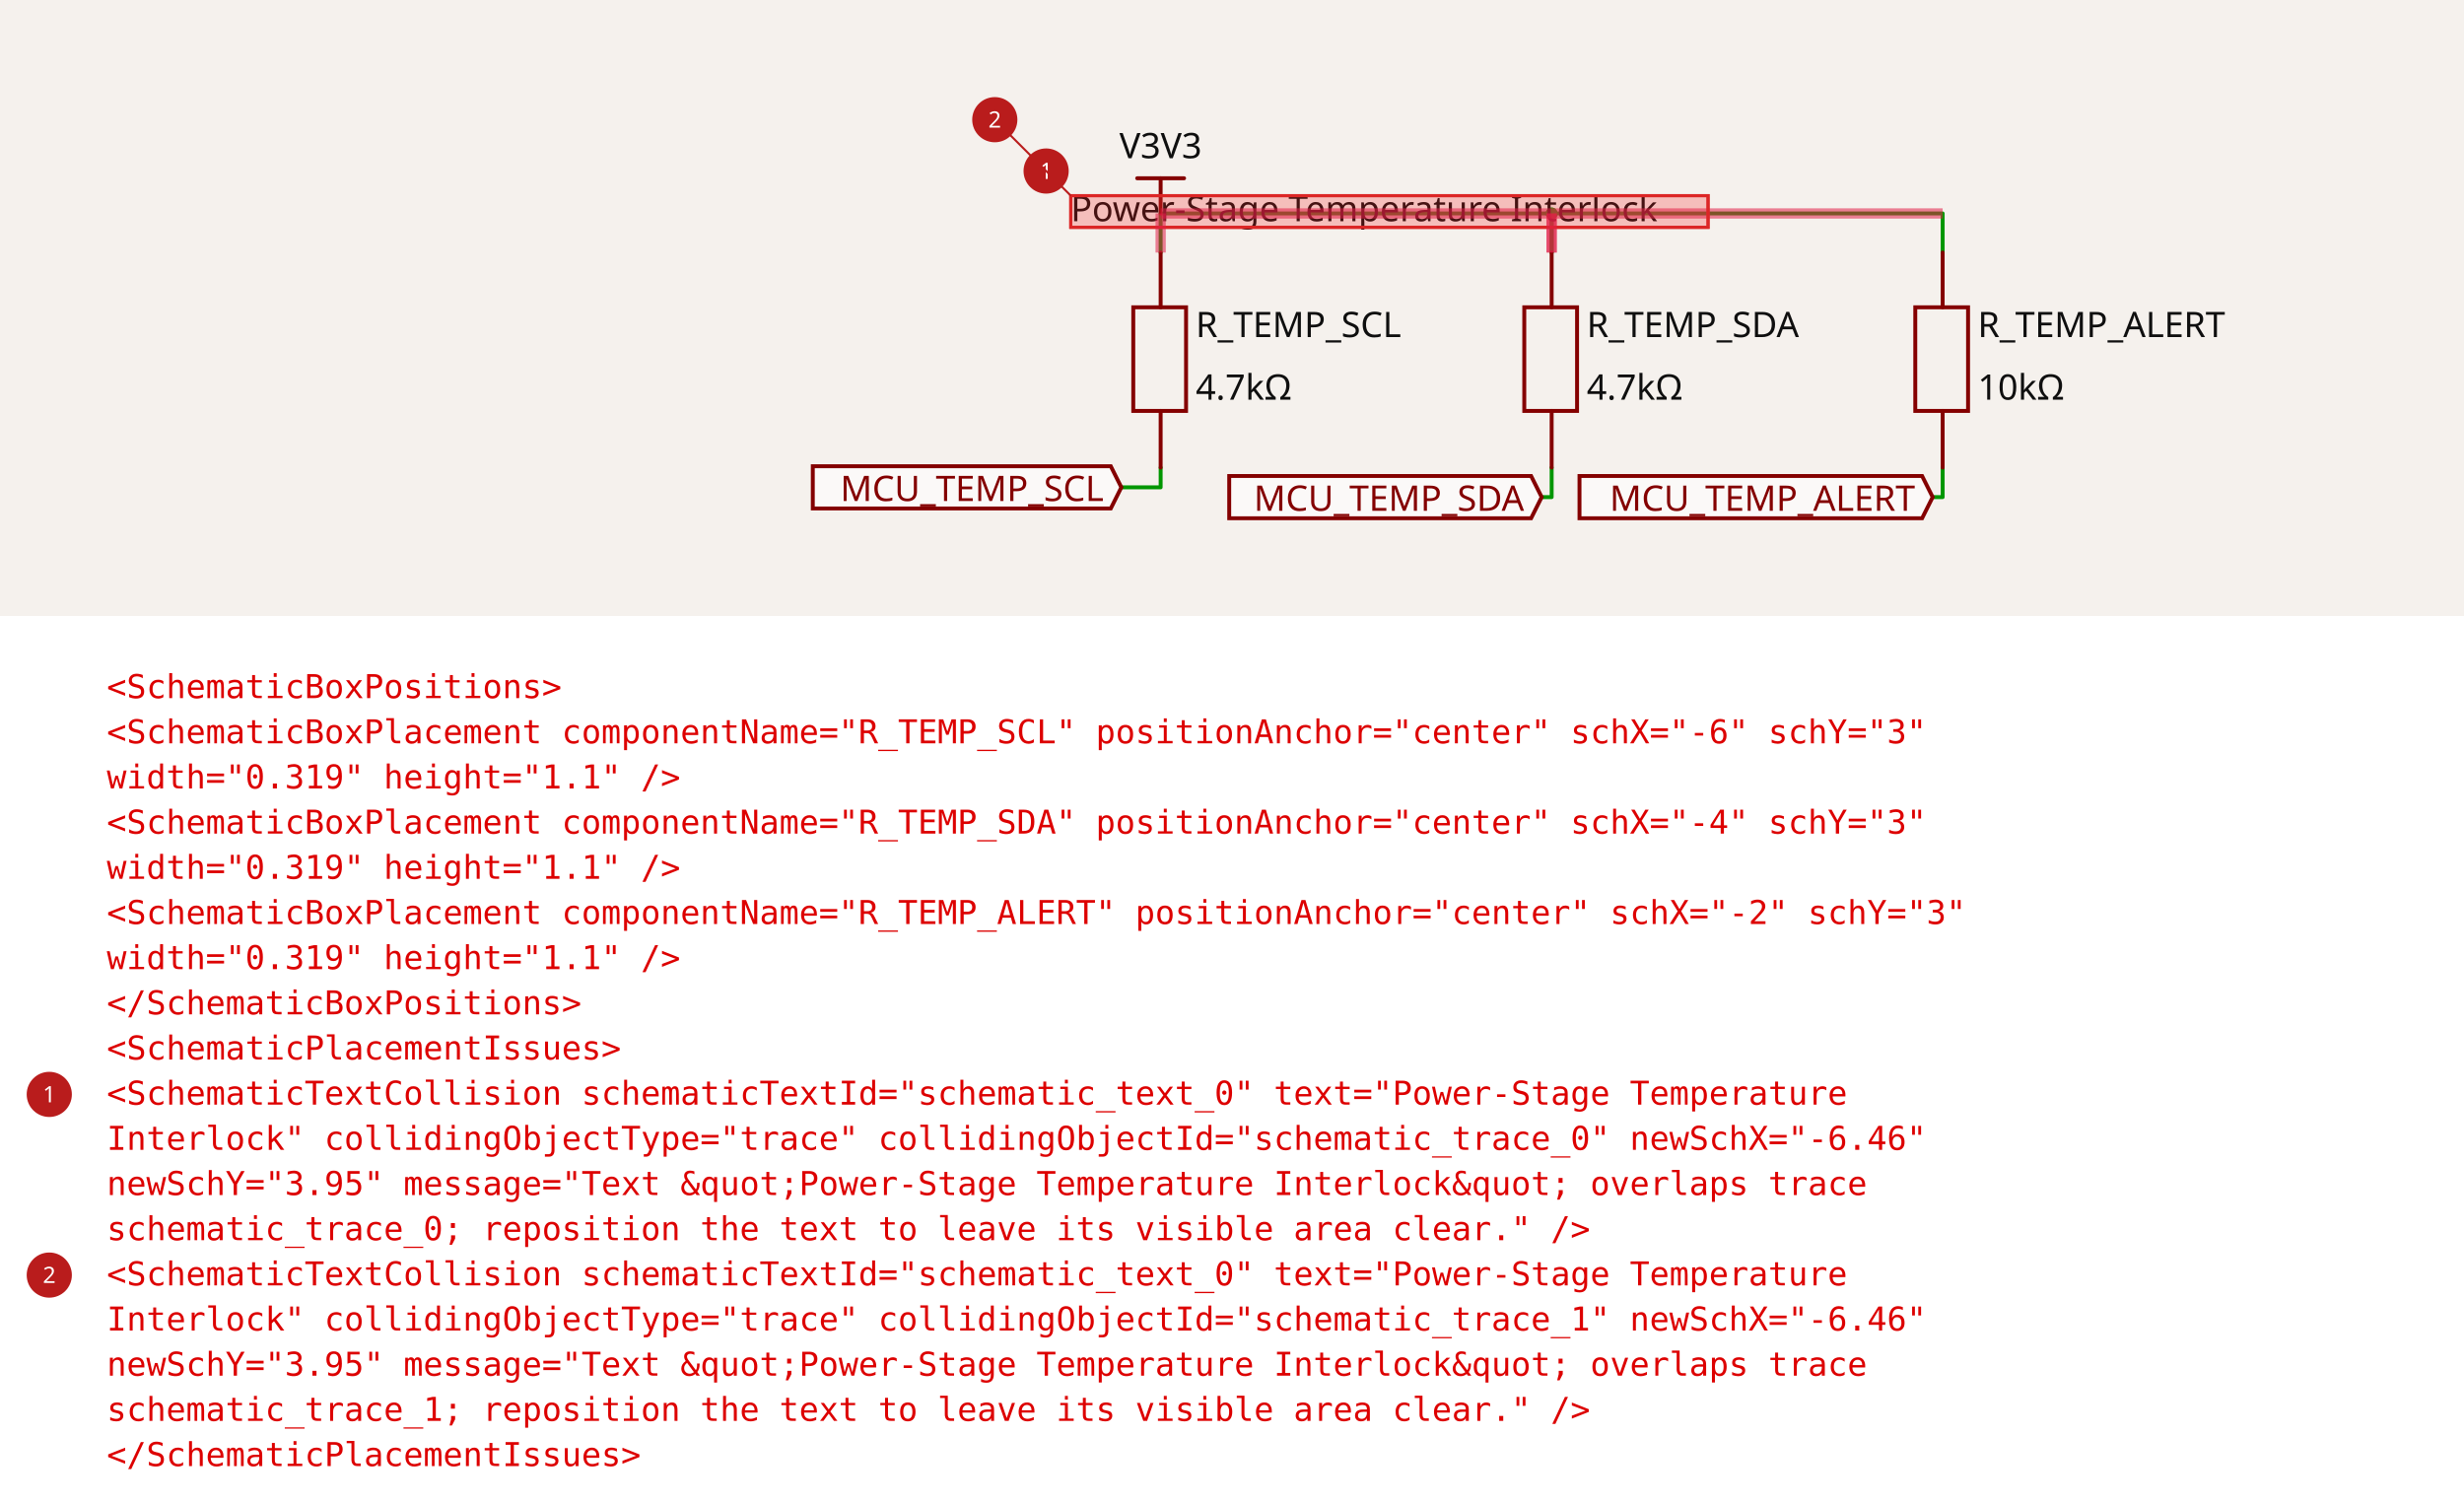
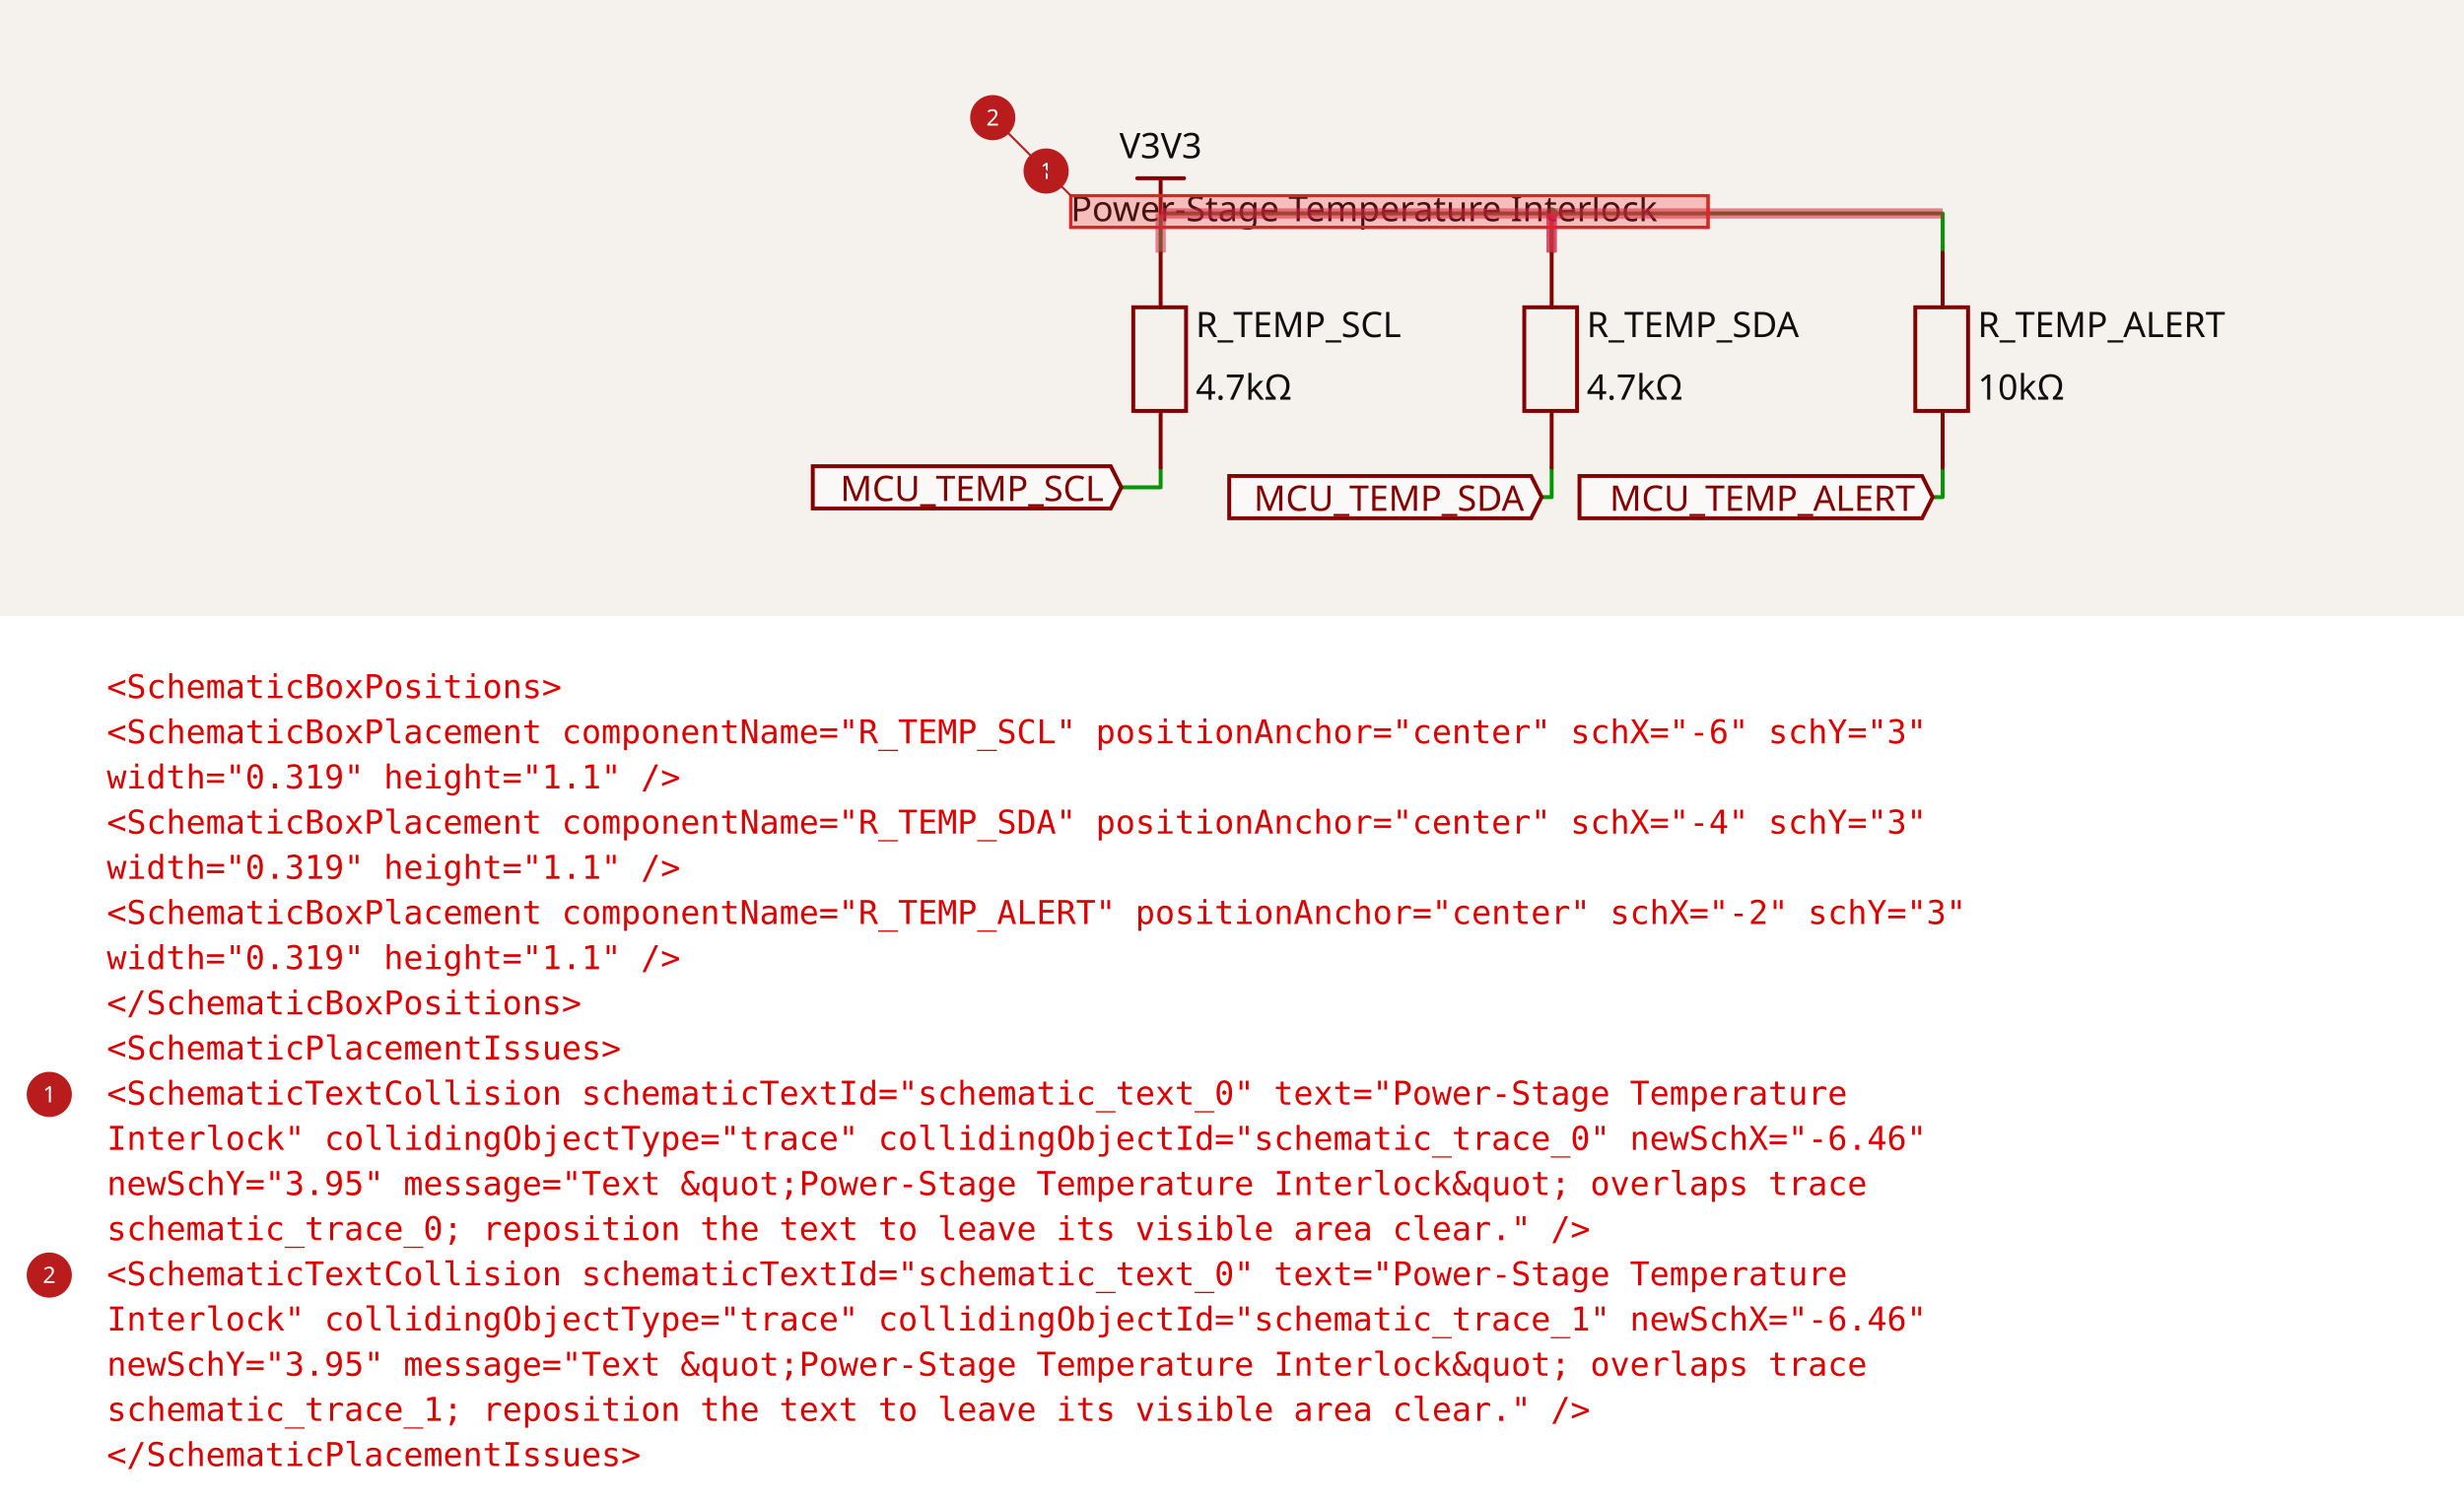
<svg xmlns="http://www.w3.org/2000/svg" width="1200" height="732" viewBox="0 0 1200 732" role="img" aria-label="schematic analysis fixture">
  <g transform="translate(0, 0)">
    <style>
              .boundary { fill: rgb(245, 241, 237); }
              .schematic-boundary { fill: none; stroke: #fff; }
              .component { fill: none; stroke: rgb(132, 0, 0); }
              .chip { fill: rgb(255, 255, 194); stroke: rgb(132, 0, 0); }
              .component-pin { fill: none; stroke: rgb(132, 0, 0); }
              /* Basic per-trace hover fallback */
              .trace:hover {
                filter: invert(1);
              }
              .trace:hover .trace-crossing-outline {
                opacity: 0;
              }
              .trace:hover .trace-junction {
                filter: invert(1);
              }
              /* Net-hover highlighting: when a trace or its overlays are hovered,
                 invert color for all traces (base + overlays) sharing the same
                 subcircuit connectivity key. Also hide crossing outline during hover. */
              svg:has(:is(g.trace[data-subcircuit-connectivity-map-key="unnamedsubcircuitsubcircuit_source_group_0_connectivity_net0"], g.trace-overlays[data-subcircuit-connectivity-map-key="unnamedsubcircuitsubcircuit_source_group_0_connectivity_net0"]):hover) :is(g.trace[data-subcircuit-connectivity-map-key="unnamedsubcircuitsubcircuit_source_group_0_connectivity_net0"], g.trace-overlays[data-subcircuit-connectivity-map-key="unnamedsubcircuitsubcircuit_source_group_0_connectivity_net0"]) { filter: invert(1); }
svg:has(:is(g.trace[data-subcircuit-connectivity-map-key="unnamedsubcircuitsubcircuit_source_group_0_connectivity_net0"], g.trace-overlays[data-subcircuit-connectivity-map-key="unnamedsubcircuitsubcircuit_source_group_0_connectivity_net0"]):hover) g.trace-overlays[data-subcircuit-connectivity-map-key="unnamedsubcircuitsubcircuit_source_group_0_connectivity_net0"] .trace-crossing-outline { opacity: 0; }
svg:has(:is(g.trace[data-subcircuit-connectivity-map-key="unnamedsubcircuitsubcircuit_source_group_0_connectivity_net1"], g.trace-overlays[data-subcircuit-connectivity-map-key="unnamedsubcircuitsubcircuit_source_group_0_connectivity_net1"]):hover) :is(g.trace[data-subcircuit-connectivity-map-key="unnamedsubcircuitsubcircuit_source_group_0_connectivity_net1"], g.trace-overlays[data-subcircuit-connectivity-map-key="unnamedsubcircuitsubcircuit_source_group_0_connectivity_net1"]) { filter: invert(1); }
svg:has(:is(g.trace[data-subcircuit-connectivity-map-key="unnamedsubcircuitsubcircuit_source_group_0_connectivity_net1"], g.trace-overlays[data-subcircuit-connectivity-map-key="unnamedsubcircuitsubcircuit_source_group_0_connectivity_net1"]):hover) g.trace-overlays[data-subcircuit-connectivity-map-key="unnamedsubcircuitsubcircuit_source_group_0_connectivity_net1"] .trace-crossing-outline { opacity: 0; }
svg:has(:is(g.trace[data-subcircuit-connectivity-map-key="unnamedsubcircuitsubcircuit_source_group_0_connectivity_net2"], g.trace-overlays[data-subcircuit-connectivity-map-key="unnamedsubcircuitsubcircuit_source_group_0_connectivity_net2"]):hover) :is(g.trace[data-subcircuit-connectivity-map-key="unnamedsubcircuitsubcircuit_source_group_0_connectivity_net2"], g.trace-overlays[data-subcircuit-connectivity-map-key="unnamedsubcircuitsubcircuit_source_group_0_connectivity_net2"]) { filter: invert(1); }
svg:has(:is(g.trace[data-subcircuit-connectivity-map-key="unnamedsubcircuitsubcircuit_source_group_0_connectivity_net2"], g.trace-overlays[data-subcircuit-connectivity-map-key="unnamedsubcircuitsubcircuit_source_group_0_connectivity_net2"]):hover) g.trace-overlays[data-subcircuit-connectivity-map-key="unnamedsubcircuitsubcircuit_source_group_0_connectivity_net2"] .trace-crossing-outline { opacity: 0; }
svg:has(:is(g.trace[data-subcircuit-connectivity-map-key="unnamedsubcircuitsubcircuit_source_group_0_connectivity_net3"], g.trace-overlays[data-subcircuit-connectivity-map-key="unnamedsubcircuitsubcircuit_source_group_0_connectivity_net3"]):hover) :is(g.trace[data-subcircuit-connectivity-map-key="unnamedsubcircuitsubcircuit_source_group_0_connectivity_net3"], g.trace-overlays[data-subcircuit-connectivity-map-key="unnamedsubcircuitsubcircuit_source_group_0_connectivity_net3"]) { filter: invert(1); }
svg:has(:is(g.trace[data-subcircuit-connectivity-map-key="unnamedsubcircuitsubcircuit_source_group_0_connectivity_net3"], g.trace-overlays[data-subcircuit-connectivity-map-key="unnamedsubcircuitsubcircuit_source_group_0_connectivity_net3"]):hover) g.trace-overlays[data-subcircuit-connectivity-map-key="unnamedsubcircuitsubcircuit_source_group_0_connectivity_net3"] .trace-crossing-outline { opacity: 0; }
              .text { font-family: sans-serif; fill: rgb(0, 150, 0); }
              .pin-number { fill: rgb(169, 0, 0); }
              .port-label { fill: rgb(0, 100, 100); }
              .component-name { fill: rgb(0, 100, 100); }

            </style>
    <rect class="boundary" x="0" y="0" width="1200" height="300" />
    <g class="trace sch-trace" data-layer="base" data-circuit-json-type="schematic_trace" data-schematic-trace-id="schematic_trace_0" data-subcircuit-connectivity-map-key="unnamedsubcircuitsubcircuit_source_group_0_connectivity_net0">
      <path d="M 755.671 123.001 L 755.671 103.959 L 946.095 103.959 L 946.095 123.001" class="trace-invisible-hover-outline sch-trace-hitbox" stroke="rgb(0, 150, 0)" fill="none" stroke-width="15.234px" stroke-linecap="round" opacity="0" stroke-linejoin="round" />
      <path class="sch-trace-path" d="M 755.671 123.001 L 755.671 103.959 L 946.095 103.959 L 946.095 123.001" stroke="rgb(0, 150, 0)" fill="none" stroke-width="1.904px" stroke-linecap="round" stroke-linejoin="round" />
    </g>
    <g class="trace sch-trace" data-layer="base" data-circuit-json-type="schematic_trace" data-schematic-trace-id="schematic_trace_1" data-subcircuit-connectivity-map-key="unnamedsubcircuitsubcircuit_source_group_0_connectivity_net0">
      <path d="M 565.248 123.001 L 565.248 103.959 L 755.671 103.959 L 755.671 123.001" class="trace-invisible-hover-outline sch-trace-hitbox" stroke="rgb(0, 150, 0)" fill="none" stroke-width="15.234px" stroke-linecap="round" opacity="0" stroke-linejoin="round" />
      <path class="sch-trace-path" d="M 565.248 123.001 L 565.248 103.959 L 755.671 103.959 L 755.671 123.001" stroke="rgb(0, 150, 0)" fill="none" stroke-width="1.904px" stroke-linecap="round" stroke-linejoin="round" />
    </g>
    <g class="trace sch-trace" data-layer="base" data-circuit-json-type="schematic_trace" data-schematic-trace-id="schematic_trace_2" data-subcircuit-connectivity-map-key="unnamedsubcircuitsubcircuit_source_group_0_connectivity_net1">
      <path d="M 565.248 227.734 L 565.248 237.351 L 546.11 237.351" class="trace-invisible-hover-outline sch-trace-hitbox" stroke="rgb(0, 150, 0)" fill="none" stroke-width="15.234px" stroke-linecap="round" opacity="0" stroke-linejoin="round" />
      <path class="sch-trace-path" d="M 565.248 227.734 L 565.248 237.351 L 546.11 237.351" stroke="rgb(0, 150, 0)" fill="none" stroke-width="1.904px" stroke-linecap="round" stroke-linejoin="round" />
    </g>
    <g class="trace sch-trace" data-layer="base" data-circuit-json-type="schematic_trace" data-schematic-trace-id="schematic_trace_3" data-subcircuit-connectivity-map-key="unnamedsubcircuitsubcircuit_source_group_0_connectivity_net2">
      <path d="M 755.671 227.734 L 755.671 242.111 L 750.816 242.111" class="trace-invisible-hover-outline sch-trace-hitbox" stroke="rgb(0, 150, 0)" fill="none" stroke-width="15.234px" stroke-linecap="round" opacity="0" stroke-linejoin="round" />
      <path class="sch-trace-path" d="M 755.671 227.734 L 755.671 242.111 L 750.816 242.111" stroke="rgb(0, 150, 0)" fill="none" stroke-width="1.904px" stroke-linecap="round" stroke-linejoin="round" />
    </g>
    <g class="trace sch-trace" data-layer="base" data-circuit-json-type="schematic_trace" data-schematic-trace-id="schematic_trace_4" data-subcircuit-connectivity-map-key="unnamedsubcircuitsubcircuit_source_group_0_connectivity_net3">
      <path d="M 946.095 227.734 L 946.095 242.111 L 941.239 242.111" class="trace-invisible-hover-outline sch-trace-hitbox" stroke="rgb(0, 150, 0)" fill="none" stroke-width="15.234px" stroke-linecap="round" opacity="0" stroke-linejoin="round" />
      <path class="sch-trace-path" d="M 946.095 227.734 L 946.095 242.111 L 941.239 242.111" stroke="rgb(0, 150, 0)" fill="none" stroke-width="1.904px" stroke-linecap="round" stroke-linejoin="round" />
    </g>
    <g class="trace-overlays sch-trace-overlays" data-layer="overlay" data-circuit-json-type="schematic_trace" data-schematic-trace-id="schematic_trace_0" data-subcircuit-connectivity-map-key="unnamedsubcircuitsubcircuit_source_group_0_connectivity_net0">
      <circle cx="755.671" cy="103.959" r="2.856" class="trace-junction sch-trace-junction" fill="rgb(0, 150, 0)" />
    </g>
    <g class="trace-overlays sch-trace-overlays" data-layer="overlay" data-circuit-json-type="schematic_trace" data-schematic-trace-id="schematic_trace_1" data-subcircuit-connectivity-map-key="unnamedsubcircuitsubcircuit_source_group_0_connectivity_net0">
      <circle cx="755.671" cy="103.959" r="2.856" class="trace-junction sch-trace-junction" fill="rgb(0, 150, 0)" />
    </g>
    <g class="trace-overlays sch-trace-overlays" data-layer="overlay" data-circuit-json-type="schematic_trace" data-schematic-trace-id="schematic_trace_2" data-subcircuit-connectivity-map-key="unnamedsubcircuitsubcircuit_source_group_0_connectivity_net1" />
    <g class="trace-overlays sch-trace-overlays" data-layer="overlay" data-circuit-json-type="schematic_trace" data-schematic-trace-id="schematic_trace_3" data-subcircuit-connectivity-map-key="unnamedsubcircuitsubcircuit_source_group_0_connectivity_net2" />
    <g class="trace-overlays sch-trace-overlays" data-layer="overlay" data-circuit-json-type="schematic_trace" data-schematic-trace-id="schematic_trace_4" data-subcircuit-connectivity-map-key="unnamedsubcircuitsubcircuit_source_group_0_connectivity_net3" />
    <g class="sch-component" data-circuit-json-type="schematic_component" data-schematic-component-id="schematic_component_0">
      <rect class="component-overlay sch-component-overlay" x="551.918" y="123.001" width="25.707" height="104.733" fill="transparent" />
      <path class="sch-component-symbol-path" d="M 565.248 123.001 L 565.248 149.66" stroke="rgb(132, 0, 0)" fill="none" stroke-width="1.904px" stroke-linecap="round" />
      <path class="sch-component-symbol-path" d="M 565.248 200.123 L 565.248 227.734" stroke="rgb(132, 0, 0)" fill="none" stroke-width="1.904px" stroke-linecap="round" />
      <path class="sch-component-symbol-path" d="M 577.625 175.368 L 577.625 200.123 L 551.918 200.123 L 551.918 149.66 L 577.625 149.66 L 577.625 175.368" stroke="rgb(132, 0, 0)" fill="none" stroke-width="1.904px" stroke-linecap="round" />
      <text class="sch-component-name sch-component-text" x="582.334" y="158.229" stroke="rgb(245, 241, 237)" stroke-width="1.904px" paint-order="stroke" fill="rgb(15, 15, 15)" font-family="sans-serif" text-anchor="start" dominant-baseline="middle" font-size="17.138px">R_TEMP_SCL</text>
      <text class="sch-component-text" x="582.334" y="188.697" fill="rgb(15, 15, 15)" font-family="sans-serif" text-anchor="start" dominant-baseline="middle" font-size="17.138px">4.7kΩ</text>
    </g>
    <g class="sch-component" data-circuit-json-type="schematic_component" data-schematic-component-id="schematic_component_1">
      <rect class="component-overlay sch-component-overlay" x="742.342" y="123.001" width="25.707" height="104.733" fill="transparent" />
      <path class="sch-component-symbol-path" d="M 755.671 123.001 L 755.671 149.66" stroke="rgb(132, 0, 0)" fill="none" stroke-width="1.904px" stroke-linecap="round" />
      <path class="sch-component-symbol-path" d="M 755.671 200.123 L 755.671 227.734" stroke="rgb(132, 0, 0)" fill="none" stroke-width="1.904px" stroke-linecap="round" />
      <path class="sch-component-symbol-path" d="M 768.049 175.368 L 768.049 200.123 L 742.342 200.123 L 742.342 149.66 L 768.049 149.66 L 768.049 175.368" stroke="rgb(132, 0, 0)" fill="none" stroke-width="1.904px" stroke-linecap="round" />
      <text class="sch-component-name sch-component-text" x="772.758" y="158.229" stroke="rgb(245, 241, 237)" stroke-width="1.904px" paint-order="stroke" fill="rgb(15, 15, 15)" font-family="sans-serif" text-anchor="start" dominant-baseline="middle" font-size="17.138px">R_TEMP_SDA</text>
      <text class="sch-component-text" x="772.758" y="188.697" fill="rgb(15, 15, 15)" font-family="sans-serif" text-anchor="start" dominant-baseline="middle" font-size="17.138px">4.7kΩ</text>
    </g>
    <g class="sch-component" data-circuit-json-type="schematic_component" data-schematic-component-id="schematic_component_2">
      <rect class="component-overlay sch-component-overlay" x="932.766" y="123.001" width="25.707" height="104.733" fill="transparent" />
      <path class="sch-component-symbol-path" d="M 946.095 123.001 L 946.095 149.66" stroke="rgb(132, 0, 0)" fill="none" stroke-width="1.904px" stroke-linecap="round" />
      <path class="sch-component-symbol-path" d="M 946.095 200.123 L 946.095 227.734" stroke="rgb(132, 0, 0)" fill="none" stroke-width="1.904px" stroke-linecap="round" />
      <path class="sch-component-symbol-path" d="M 958.473 175.368 L 958.473 200.123 L 932.766 200.123 L 932.766 149.66 L 958.473 149.66 L 958.473 175.368" stroke="rgb(132, 0, 0)" fill="none" stroke-width="1.904px" stroke-linecap="round" />
      <text class="sch-component-name sch-component-text" x="963.182" y="158.229" stroke="rgb(245, 241, 237)" stroke-width="1.904px" paint-order="stroke" fill="rgb(15, 15, 15)" font-family="sans-serif" text-anchor="start" dominant-baseline="middle" font-size="17.138px">R_TEMP_ALERT</text>
      <text class="sch-component-text" x="963.182" y="188.697" fill="rgb(15, 15, 15)" font-family="sans-serif" text-anchor="start" dominant-baseline="middle" font-size="17.138px">10kΩ</text>
    </g>
    <g class="schematic-port-hover sch-port-hover" data-schematic-port-id="source_port_0">
      <circle cx="565.248" cy="123.001" r="3.808" fill="red" opacity="0" />
    </g>
    <g class="schematic-port-hover sch-port-hover" data-schematic-port-id="source_port_1">
      <circle cx="565.248" cy="227.734" r="3.808" fill="red" opacity="0" />
    </g>
    <g class="schematic-port-hover sch-port-hover" data-schematic-port-id="source_port_2">
      <circle cx="755.671" cy="123.001" r="3.808" fill="red" opacity="0" />
    </g>
    <g class="schematic-port-hover sch-port-hover" data-schematic-port-id="source_port_3">
      <circle cx="755.671" cy="227.734" r="3.808" fill="red" opacity="0" />
    </g>
    <g class="schematic-port-hover sch-port-hover" data-schematic-port-id="source_port_4">
      <circle cx="946.095" cy="123.001" r="3.808" fill="red" opacity="0" />
    </g>
    <g class="schematic-port-hover sch-port-hover" data-schematic-port-id="source_port_5">
      <circle cx="946.095" cy="227.734" r="3.808" fill="red" opacity="0" />
    </g>
    <rect class="component-overlay sch-component-overlay sch-net-label-overlay" x="553.822" y="86.821" width="22.851" height="17.138" fill="transparent" />
    <path class="sch-net-label-symbol-path" d="M 576.673 86.821 L 553.822 86.821" stroke="rgb(132, 0, 0)" fill="none" stroke-width="1.904px" stroke-linecap="round" />
    <path class="sch-net-label-symbol-path" d="M 565.248 86.821 L 565.248 103.959" stroke="rgb(132, 0, 0)" fill="none" stroke-width="1.904px" stroke-linecap="round" />
    <text class="sch-net-label-symbol-text" x="565.248" y="82.06" fill="rgb(15, 15, 15)" font-family="sans-serif" text-anchor="middle" dominant-baseline="ideographic" font-size="17.138px">V3V3</text>
    <path class="net-label sch-net-label" d="     M 546.11,237.351     L 540.969,247.633     L 395.84,247.633     L 395.84,227.068     L 540.969,227.068     Z   " fill="rgba(255, 255, 255, 0.6)" stroke="rgb(132, 0, 0)" stroke-width="1.904px" />
    <text class="net-label-text sch-net-label-text" x="537.541" y="237.351" fill="rgb(132, 0, 0)" text-anchor="end" dominant-baseline="central" font-family="sans-serif" font-variant-numeric="tabular-nums" font-size="17.138px" transform="">MCU_TEMP_SCL</text>
    <path class="net-label sch-net-label" d="     M 750.816,242.111     L 745.674,252.394     L 598.642,252.394     L 598.642,231.828     L 745.674,231.828     Z   " fill="rgba(255, 255, 255, 0.6)" stroke="rgb(132, 0, 0)" stroke-width="1.904px" />
    <text class="net-label-text sch-net-label-text" x="742.247" y="242.111" fill="rgb(132, 0, 0)" text-anchor="end" dominant-baseline="central" font-family="sans-serif" font-variant-numeric="tabular-nums" font-size="17.138px" transform="">MCU_TEMP_SDA</text>
    <path class="net-label sch-net-label" d="     M 941.239,242.111     L 936.098,252.394     L 769.236,252.394     L 769.236,231.828     L 936.098,231.828     Z   " fill="rgba(255, 255, 255, 0.6)" stroke="rgb(132, 0, 0)" stroke-width="1.904px" />
    <text class="net-label-text sch-net-label-text" x="932.67" y="242.111" fill="rgb(132, 0, 0)" text-anchor="end" dominant-baseline="central" font-family="sans-serif" font-variant-numeric="tabular-nums" font-size="17.138px" transform="">MCU_TEMP_ALERT</text>
    <text class="sch-text" x="521.476" y="94.438" fill="#000000" text-anchor="start" dominant-baseline="hanging" font-family="sans-serif" font-size="17.138px" transform="rotate(0, 521.4761, 94.43751)">Power-Stage Temperature Interlock</text>
    <g class="schematic-issue-highlights">
      <g data-issue-number="1" data-issue-type="SchematicTextCollision" data-schematic-sheet-id="">
        <rect x="521.476" y="95.294" width="310.372" height="15.424" fill="#ef4444" fill-opacity="0.16" stroke="#dc2626" stroke-width="1.5" />
        <line x1="755.671" y1="123.001" x2="755.671" y2="103.959" stroke="#e11d48" stroke-width="5" stroke-opacity="0.55" />
        <line x1="755.671" y1="103.959" x2="946.095" y2="103.959" stroke="#e11d48" stroke-width="5" stroke-opacity="0.55" />
        <g class="issue-marker">
          <circle cx="509.476" cy="83.294" r="11" fill="#b91c1c" />
          <text x="509.476" y="83.294" dy="0.35em" text-anchor="middle" font-family="sans-serif" font-size="11" fill="white">1</text>
        </g>
      </g>
      <g data-issue-number="2" data-issue-type="SchematicTextCollision" data-schematic-sheet-id="">
        <rect x="521.476" y="95.294" width="310.372" height="15.424" fill="#ef4444" fill-opacity="0.16" stroke="#dc2626" stroke-width="1.5" />
        <line x1="565.248" y1="123.001" x2="565.248" y2="103.959" stroke="#e11d48" stroke-width="5" stroke-opacity="0.55" />
        <line x1="565.248" y1="103.959" x2="755.671" y2="103.959" stroke="#e11d48" stroke-width="5" stroke-opacity="0.55" />
        <line x1="755.671" y1="103.959" x2="755.671" y2="123.001" stroke="#e11d48" stroke-width="5" stroke-opacity="0.55" />
-         <line x1="484.476" y1="58.294" x2="521.476" y2="95.294" stroke="#b91c1c" />
+         <line x1="483.476" y1="57.294" x2="521.476" y2="95.294" stroke="#b91c1c" />
        <g class="issue-marker">
-           <circle cx="484.476" cy="58.294" r="11" fill="#b91c1c" />
-           <text x="484.476" y="58.294" dy="0.35em" text-anchor="middle" font-family="sans-serif" font-size="11" fill="white">2</text>
+           <circle cx="483.476" cy="57.294" r="11" fill="#b91c1c" />
+           <text x="483.476" y="57.294" dy="0.35em" text-anchor="middle" font-family="sans-serif" font-size="11" fill="white">2</text>
        </g>
      </g>
    </g>
  </g>
  <g transform="translate(0, 300) scale(1, 1) translate(0, 0)">
    <rect width="100%" height="100%" fill="#fff" />
    <text x="52" y="40" fill="#d00" font-family="Menlo, Consolas, monospace" font-size="16">
      <tspan x="52" dy="0">&lt;SchematicBoxPositions&gt;</tspan>
      <tspan x="52" dy="22">&lt;SchematicBoxPlacement componentName="R_TEMP_SCL" positionAnchor="center" schX="-6" schY="3"</tspan>
      <tspan x="52" dy="22">  width="0.319" height="1.1" /&gt;</tspan>
      <tspan x="52" dy="22">&lt;SchematicBoxPlacement componentName="R_TEMP_SDA" positionAnchor="center" schX="-4" schY="3"</tspan>
      <tspan x="52" dy="22">  width="0.319" height="1.1" /&gt;</tspan>
      <tspan x="52" dy="22">&lt;SchematicBoxPlacement componentName="R_TEMP_ALERT" positionAnchor="center" schX="-2" schY="3"</tspan>
      <tspan x="52" dy="22">  width="0.319" height="1.1" /&gt;</tspan>
      <tspan x="52" dy="22">&lt;/SchematicBoxPositions&gt;</tspan>
      <tspan x="52" dy="22">&lt;SchematicPlacementIssues&gt;</tspan>
      <tspan x="52" dy="22">&lt;SchematicTextCollision schematicTextId="schematic_text_0" text="Power-Stage Temperature</tspan>
      <tspan x="52" dy="22">  Interlock" collidingObjectType="trace" collidingObjectId="schematic_trace_0" newSchX="-6.46"</tspan>
      <tspan x="52" dy="22">  newSchY="3.95" message="Text &amp;quot;Power-Stage Temperature Interlock&amp;quot; overlaps trace</tspan>
      <tspan x="52" dy="22">  schematic_trace_0; reposition the text to leave its visible area clear." /&gt;</tspan>
      <tspan x="52" dy="22">&lt;SchematicTextCollision schematicTextId="schematic_text_0" text="Power-Stage Temperature</tspan>
      <tspan x="52" dy="22">  Interlock" collidingObjectType="trace" collidingObjectId="schematic_trace_1" newSchX="-6.46"</tspan>
      <tspan x="52" dy="22">  newSchY="3.95" message="Text &amp;quot;Power-Stage Temperature Interlock&amp;quot; overlaps trace</tspan>
      <tspan x="52" dy="22">  schematic_trace_1; reposition the text to leave its visible area clear." /&gt;</tspan>
      <tspan x="52" dy="22">&lt;/SchematicPlacementIssues&gt;</tspan>
    </text>
    <g data-listing-issue-number="1">
      <circle cx="24" cy="233" r="11" fill="#b91c1c" />
      <text x="24" y="233" dy="0.35em" text-anchor="middle" font-family="sans-serif" font-size="11" fill="white">1</text>
    </g>
    <g data-listing-issue-number="2">
      <circle cx="24" cy="321" r="11" fill="#b91c1c" />
      <text x="24" y="321" dy="0.35em" text-anchor="middle" font-family="sans-serif" font-size="11" fill="white">2</text>
    </g>
  </g>
</svg>
